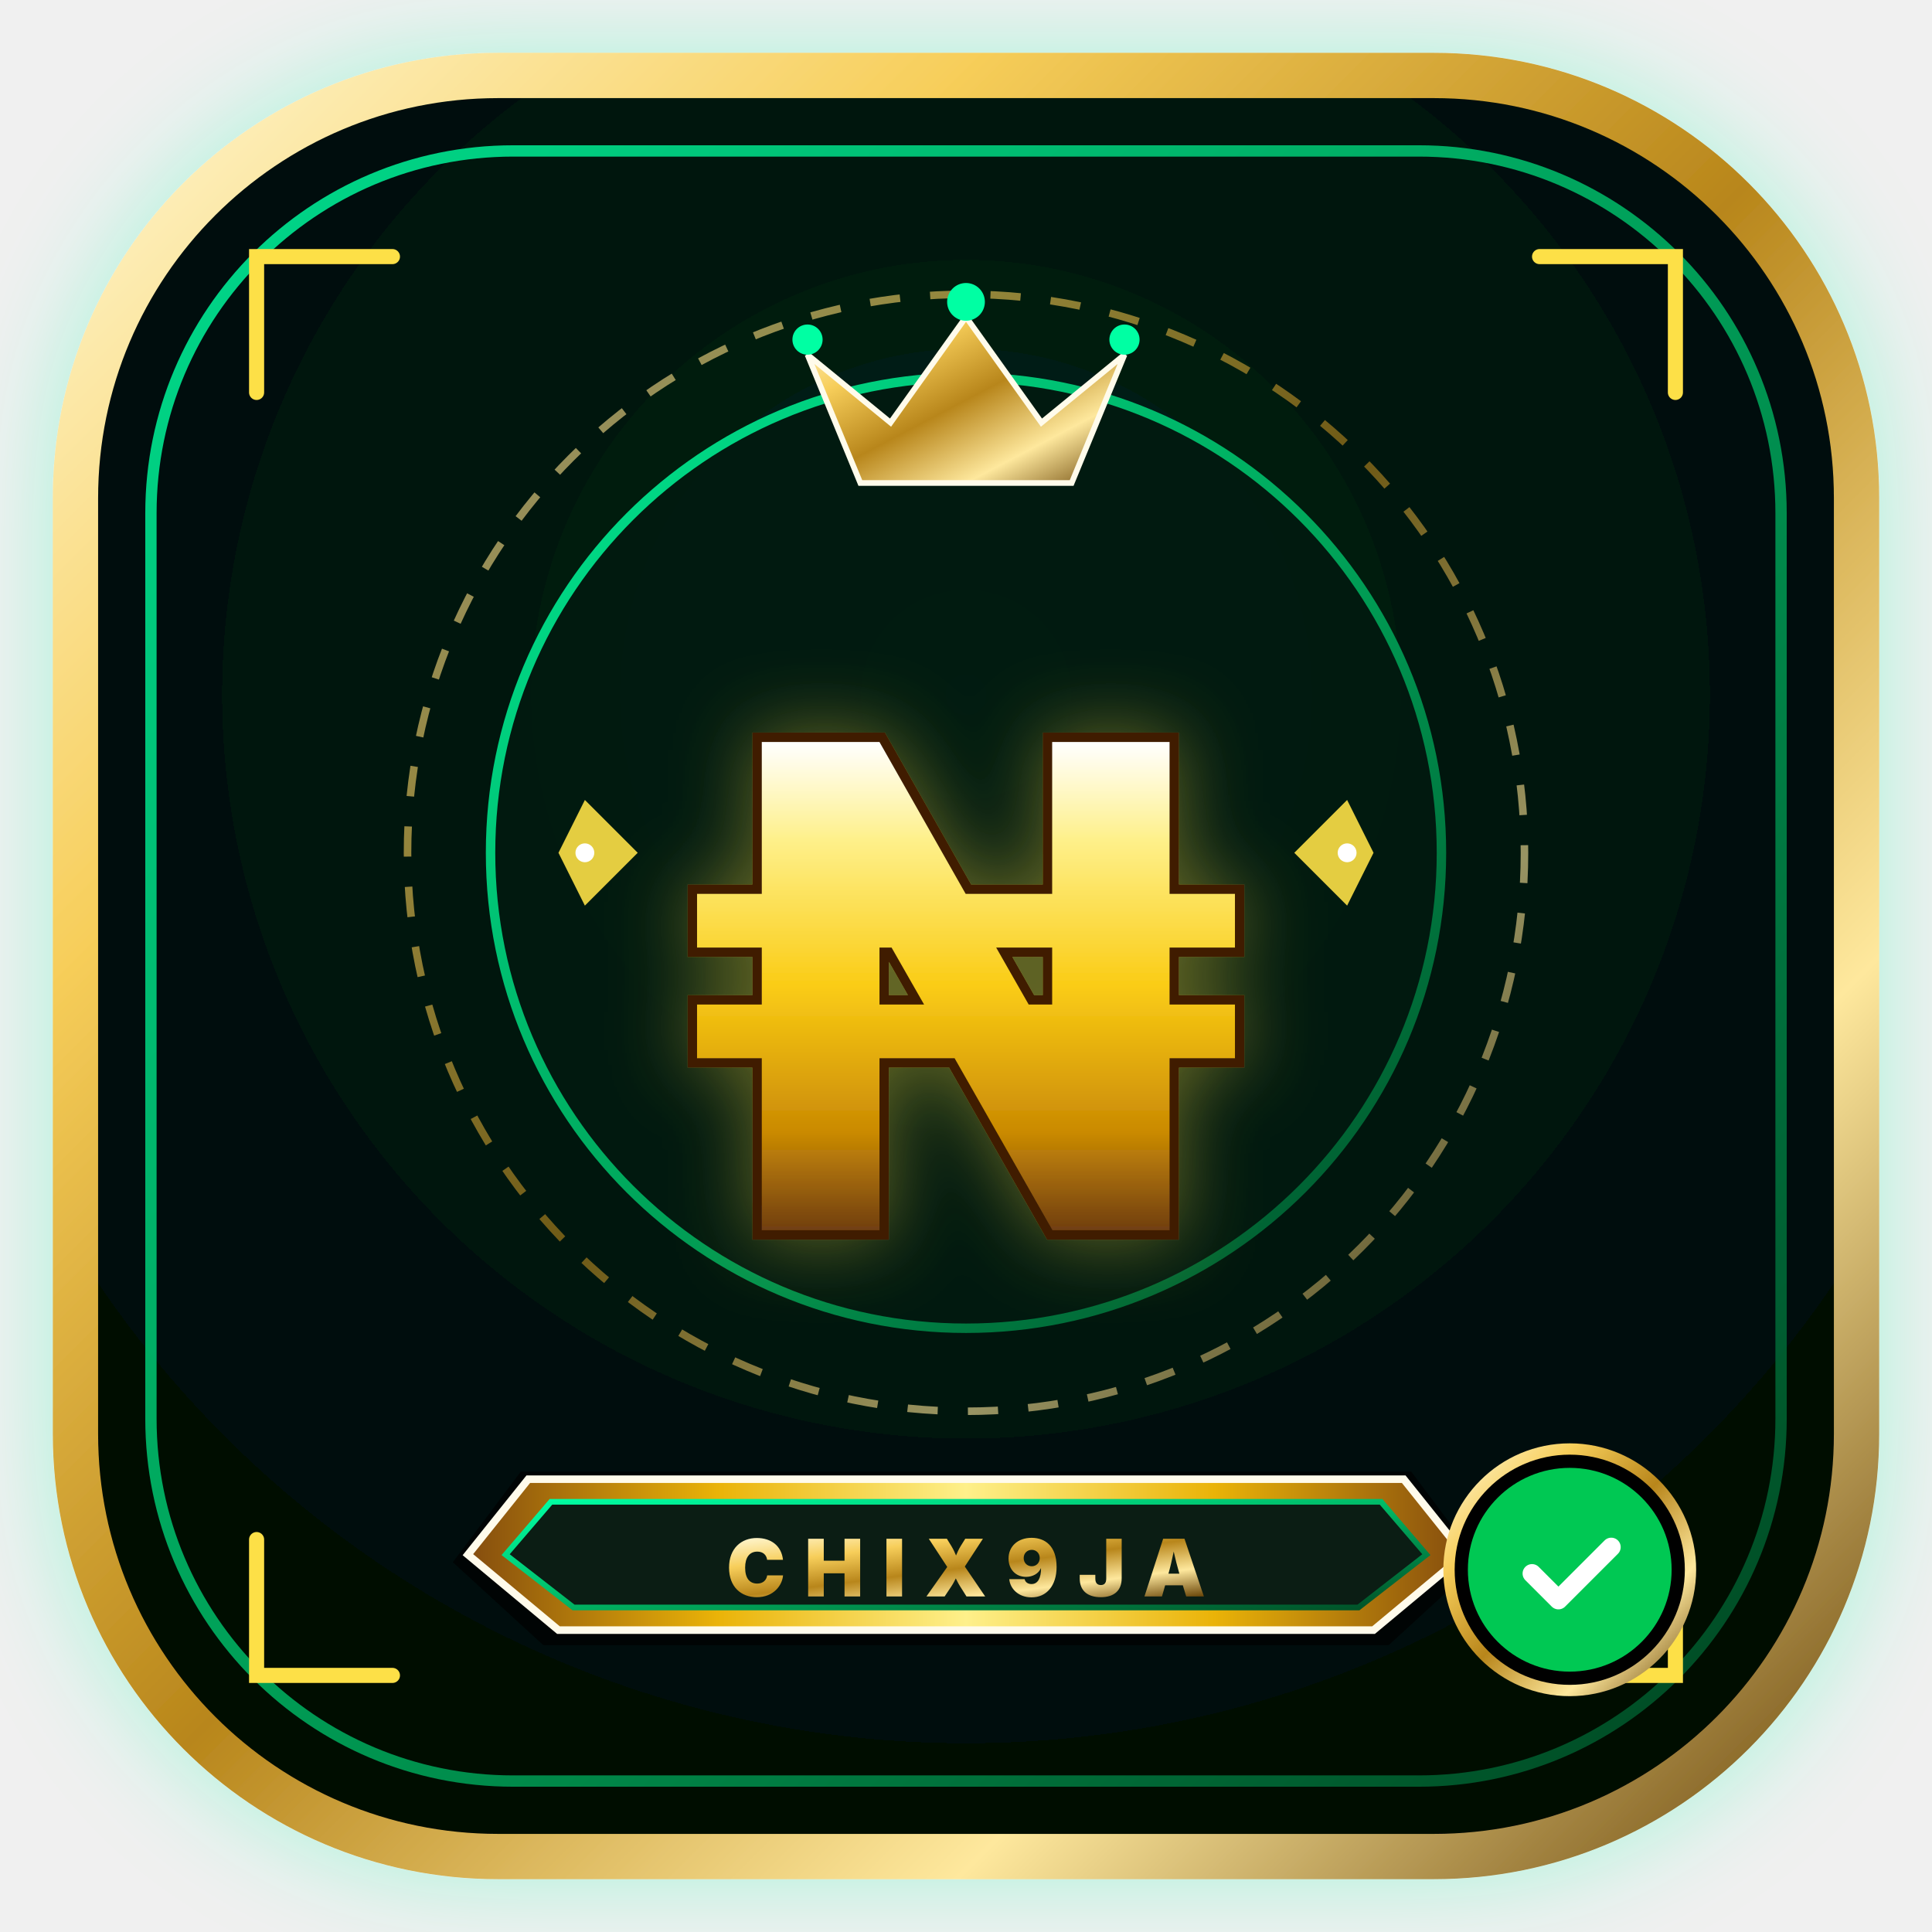
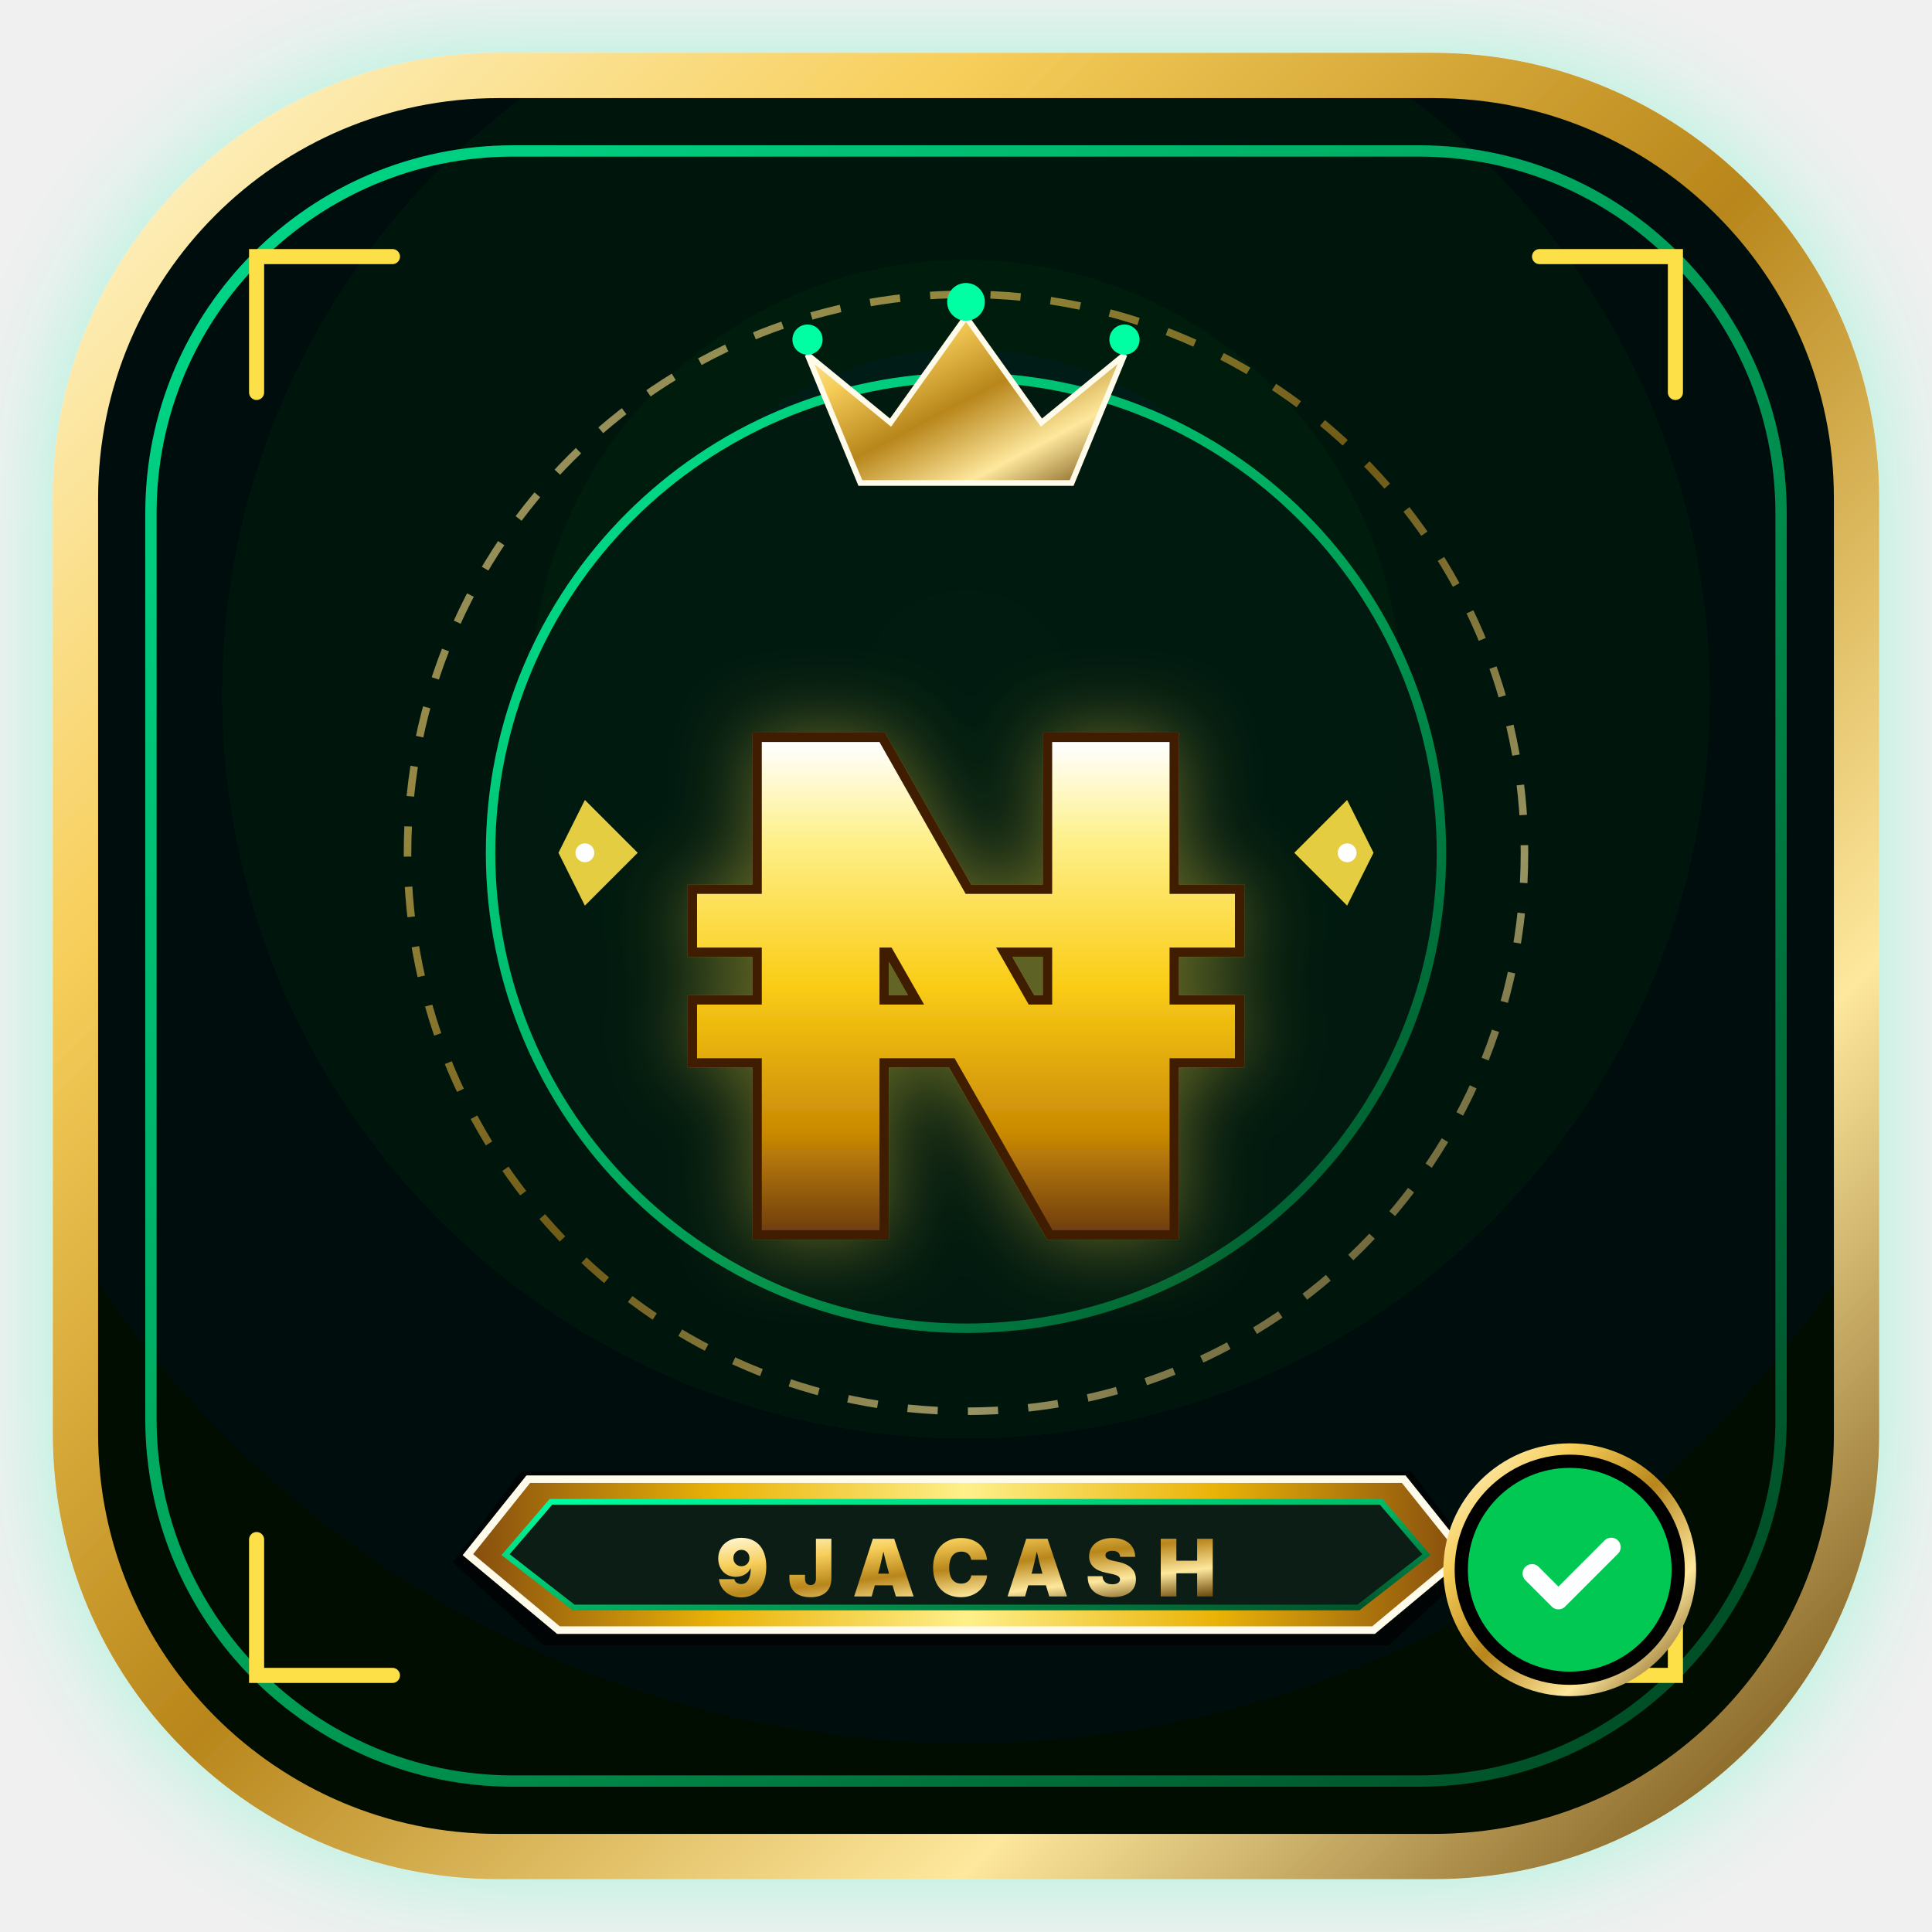
<svg xmlns="http://www.w3.org/2000/svg" viewBox="0 0 512 512" width="512" height="512">
  <defs>
-     <radialGradient id="chix9ja-bgGrad" cx="50%" cy="35%" r="70%">
+     <radialGradient id="9jacash-bgGrad" cx="50%" cy="35%" r="70%">
      <stop offset="0%" stop-color="#04281a" />
      <stop offset="45%" stop-color="#01150c" />
      <stop offset="100%" stop-color="#000704" />
    </radialGradient>
-     <linearGradient id="chix9ja-goldBevel" x1="0%" y1="0%" x2="100%" y2="100%">
+     <linearGradient id="9jacash-goldBevel" x1="0%" y1="0%" x2="100%" y2="100%">
      <stop offset="0%" stop-color="#FFF8D6" />
      <stop offset="25%" stop-color="#F7CE5A" />
      <stop offset="50%" stop-color="#B8861B" />
      <stop offset="75%" stop-color="#FEE89D" />
      <stop offset="100%" stop-color="#664104" />
    </linearGradient>
-     <linearGradient id="chix9ja-emeraldNeon" x1="0%" y1="0%" x2="100%" y2="100%">
+     <linearGradient id="9jacash-emeraldNeon" x1="0%" y1="0%" x2="100%" y2="100%">
      <stop offset="0%" stop-color="#00FFA3" />
      <stop offset="50%" stop-color="#00B865" />
      <stop offset="100%" stop-color="#004D25" />
    </linearGradient>
-     <linearGradient id="chix9ja-naira3D" x1="0%" y1="0%" x2="0%" y2="100%">
+     <linearGradient id="9jacash-naira3D" x1="0%" y1="0%" x2="0%" y2="100%">
      <stop offset="0%" stop-color="#FFFFFF" />
      <stop offset="20%" stop-color="#FEF08A" />
      <stop offset="50%" stop-color="#FACC15" />
      <stop offset="80%" stop-color="#CA8A04" />
      <stop offset="100%" stop-color="#713F12" />
    </linearGradient>
-     <linearGradient id="chix9ja-bannerGrad" x1="0%" y1="0%" x2="100%" y2="0%">
+     <linearGradient id="9jacash-bannerGrad" x1="0%" y1="0%" x2="100%" y2="0%">
      <stop offset="0%" stop-color="#854D0E" />
      <stop offset="25%" stop-color="#EAB308" />
      <stop offset="50%" stop-color="#FEF08A" />
      <stop offset="75%" stop-color="#EAB308" />
      <stop offset="100%" stop-color="#854D0E" />
    </linearGradient>
-     <filter id="chix9ja-shadowGlow" x="-20%" y="-20%" width="140%" height="140%">
+     <filter id="9jacash-shadowGlow" x="-20%" y="-20%" width="140%" height="140%">
      <feDropShadow dx="0" dy="8" stdDeviation="12" flood-color="#000000" flood-opacity="0.9" />
      <feDropShadow dx="0" dy="0" stdDeviation="14" flood-color="#00FFA3" flood-opacity="0.3" />
    </filter>
-     <filter id="chix9ja-nairaShadow" x="-30%" y="-30%" width="160%" height="160%">
+     <filter id="9jacash-nairaShadow" x="-30%" y="-30%" width="160%" height="160%">
      <feDropShadow dx="0" dy="8" stdDeviation="6" flood-color="#000000" flood-opacity="0.85" />
      <feDropShadow dx="0" dy="0" stdDeviation="10" flood-color="#FDE047" flood-opacity="0.4" />
    </filter>
  </defs>
-   <rect x="20" y="20" width="472" height="472" rx="112" fill="url(#chix9ja-bgGrad)" stroke="url(#chix9ja-goldBevel)" stroke-width="12" filter="url(#chix9ja-shadowGlow)" />
-   <rect x="40" y="40" width="432" height="432" rx="96" fill="none" stroke="url(#chix9ja-emeraldNeon)" stroke-width="3" opacity="0.85" />
+   <rect x="20" y="20" width="472" height="472" rx="112" fill="url(#9jacash-bgGrad)" stroke="url(#9jacash-goldBevel)" stroke-width="12" filter="url(#9jacash-shadowGlow)" />
+   <rect x="40" y="40" width="432" height="432" rx="96" fill="none" stroke="url(#9jacash-emeraldNeon)" stroke-width="3" opacity="0.85" />
  <path d="M 68 104 L 68 68 L 104 68" fill="none" stroke="#FDE047" stroke-width="4" stroke-linecap="round" />
  <path d="M 444 104 L 444 68 L 408 68" fill="none" stroke="#FDE047" stroke-width="4" stroke-linecap="round" />
  <path d="M 68 408 L 68 444 L 104 444" fill="none" stroke="#FDE047" stroke-width="4" stroke-linecap="round" />
  <path d="M 444 408 L 444 444 L 408 444" fill="none" stroke="#FDE047" stroke-width="4" stroke-linecap="round" />
-   <circle cx="256" cy="226" r="148" fill="none" stroke="url(#chix9ja-goldBevel)" stroke-width="2" stroke-dasharray="8 8" opacity="0.6" />
-   <circle cx="256" cy="226" r="126" fill="#011a10" stroke="url(#chix9ja-emeraldNeon)" stroke-width="2.5" opacity="0.9" />
+   <circle cx="256" cy="226" r="148" fill="none" stroke="url(#9jacash-goldBevel)" stroke-width="2" stroke-dasharray="8 8" opacity="0.6" />
+   <circle cx="256" cy="226" r="126" fill="#011a10" stroke="url(#9jacash-emeraldNeon)" stroke-width="2.5" opacity="0.9" />
  <g transform="translate(256, 120)">
-     <path d="M 0 -36 L 20 -8 L 42 -26 L 28 8 L -28 8 L -42 -26 L -20 -8 Z" fill="url(#chix9ja-goldBevel)" stroke="#FFFBEB" stroke-width="1.5" />
+     <path d="M 0 -36 L 20 -8 L 42 -26 L 28 8 L -28 8 L -42 -26 L -20 -8 Z" fill="url(#9jacash-goldBevel)" stroke="#FFFBEB" stroke-width="1.5" />
    <circle cx="0" cy="-40" r="5" fill="#00FFA3" />
    <circle cx="-42" cy="-30" r="4" fill="#00FFA3" />
    <circle cx="42" cy="-30" r="4" fill="#00FFA3" />
  </g>
-   <g filter="url(#chix9ja-nairaShadow)">
-     <text x="256" y="276" font-family="system-ui, -apple-system, 'Segoe UI', Roboto, sans-serif" font-weight="900" font-size="182" fill="url(#chix9ja-naira3D)" stroke="#3f1f04" stroke-width="5" paint-order="stroke fill" text-anchor="middle" dominant-baseline="middle">₦</text>
+   <g filter="url(#9jacash-nairaShadow)">
+     <text x="256" y="276" font-family="system-ui, -apple-system, 'Segoe UI', Roboto, sans-serif" font-weight="900" font-size="182" fill="url(#9jacash-naira3D)" stroke="#3f1f04" stroke-width="5" paint-order="stroke fill" text-anchor="middle" dominant-baseline="middle">₦</text>
  </g>
  <path d="M 148 226 L 155 212 L 169 226 L 155 240 Z" fill="#FDE047" opacity="0.9" />
  <circle cx="155" cy="226" r="2.5" fill="#FFFFFF" />
  <path d="M 364 226 L 357 212 L 343 226 L 357 240 Z" fill="#FDE047" opacity="0.9" />
  <circle cx="357" cy="226" r="2.5" fill="#FFFFFF" />
  <g transform="translate(0, 396)">
    <path d="M 120 18 L 138 -6 L 374 -6 L 392 18 L 368 40 L 144 40 Z" fill="#000000" opacity="0.7" />
-     <path d="M 124 16 L 140 -4 L 372 -4 L 388 16 L 364 36 L 148 36 Z" fill="url(#chix9ja-bannerGrad)" stroke="#FFFBEB" stroke-width="2" />
-     <path d="M 134 16 L 146 2 L 366 2 L 378 16 L 360 30 L 152 30 Z" fill="#0B1D14" stroke="url(#chix9ja-emeraldNeon)" stroke-width="1.5" />
-     <text x="256" y="19" font-family="system-ui, -apple-system, 'Arial Black', sans-serif" font-weight="950" font-size="21" letter-spacing="5" fill="url(#chix9ja-goldBevel)" text-anchor="middle" dominant-baseline="middle">CHIX9JA</text>
+     <path d="M 124 16 L 140 -4 L 372 -4 L 388 16 L 364 36 L 148 36 Z" fill="url(#9jacash-bannerGrad)" stroke="#FFFBEB" stroke-width="2" />
+     <path d="M 134 16 L 146 2 L 366 2 L 378 16 L 360 30 L 152 30 Z" fill="#0B1D14" stroke="url(#9jacash-emeraldNeon)" stroke-width="1.5" />
+     <text x="256" y="19" font-family="system-ui, -apple-system, 'Arial Black', sans-serif" font-weight="950" font-size="21" letter-spacing="5" fill="url(#9jacash-goldBevel)" text-anchor="middle" dominant-baseline="middle">9JACASH</text>
  </g>
  <g transform="translate(416, 416)">
-     <circle cx="0" cy="0" r="32" fill="#000000" stroke="url(#chix9ja-goldBevel)" stroke-width="3" />
+     <circle cx="0" cy="0" r="32" fill="#000000" stroke="url(#9jacash-goldBevel)" stroke-width="3" />
    <circle cx="0" cy="0" r="27" fill="#00C853" />
    <path d="M -10 1 L -3 8 L 11 -6" fill="none" stroke="#FFFFFF" stroke-width="5" stroke-linecap="round" stroke-linejoin="round" />
  </g>
</svg>
